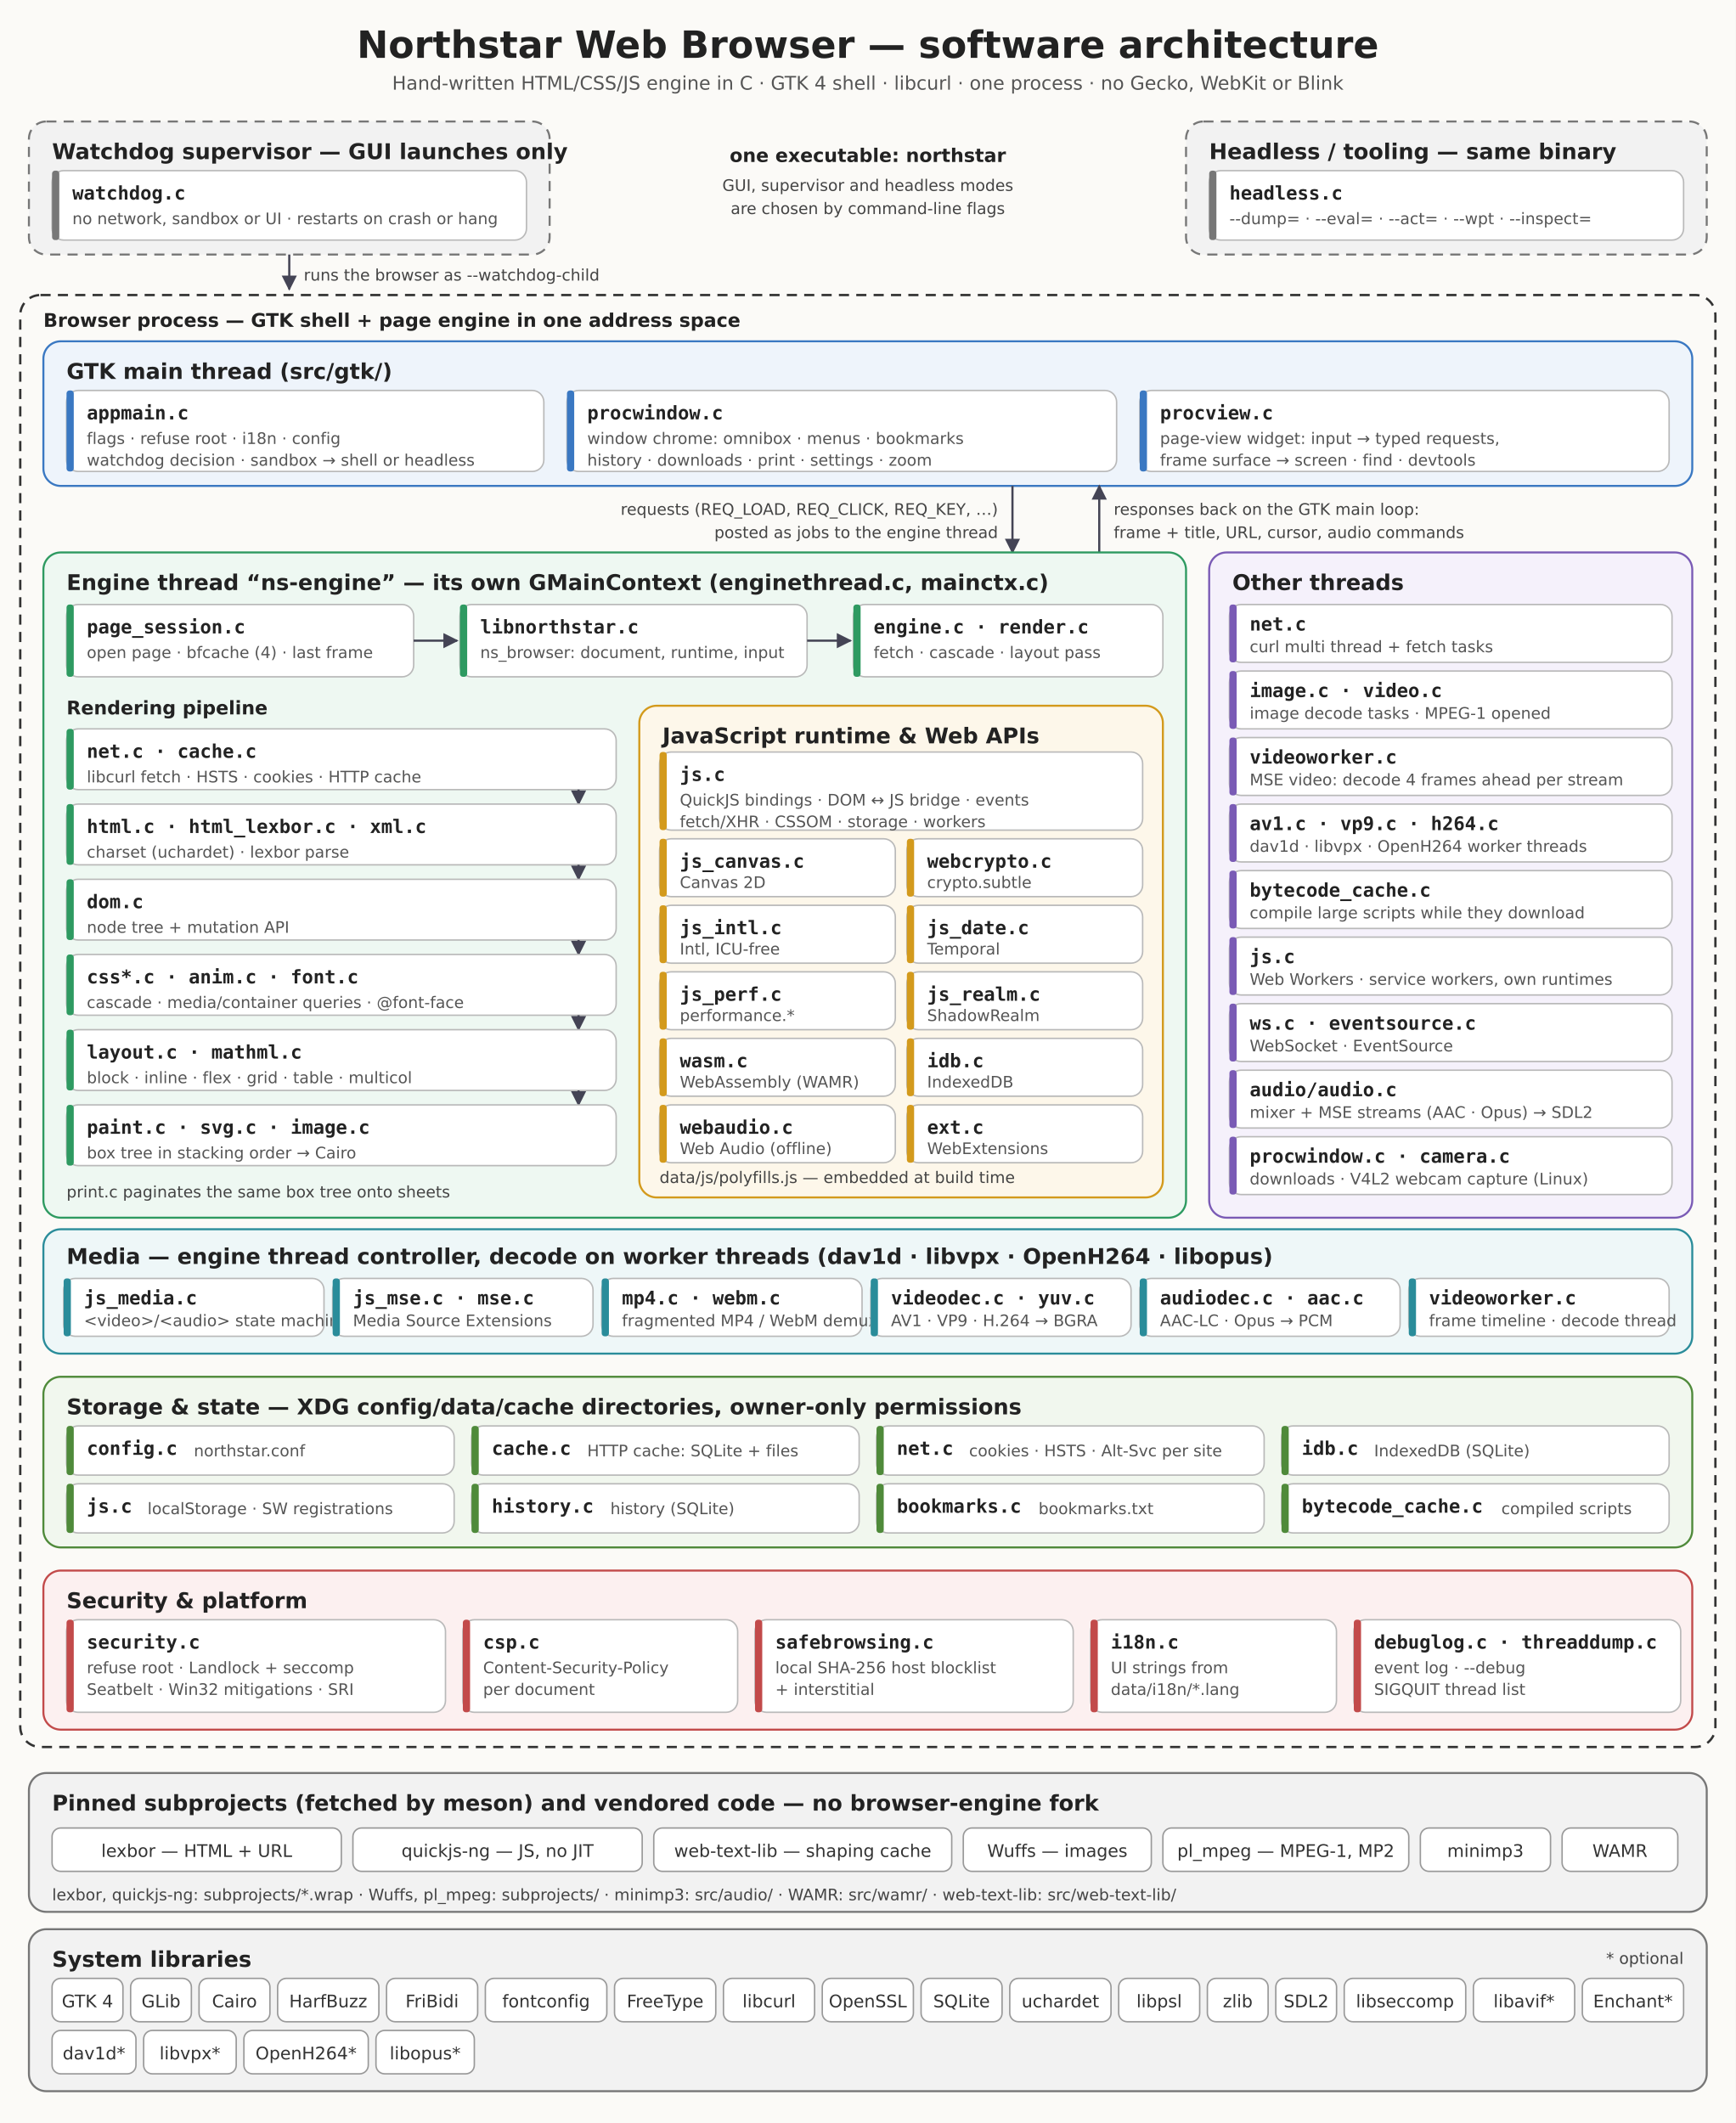
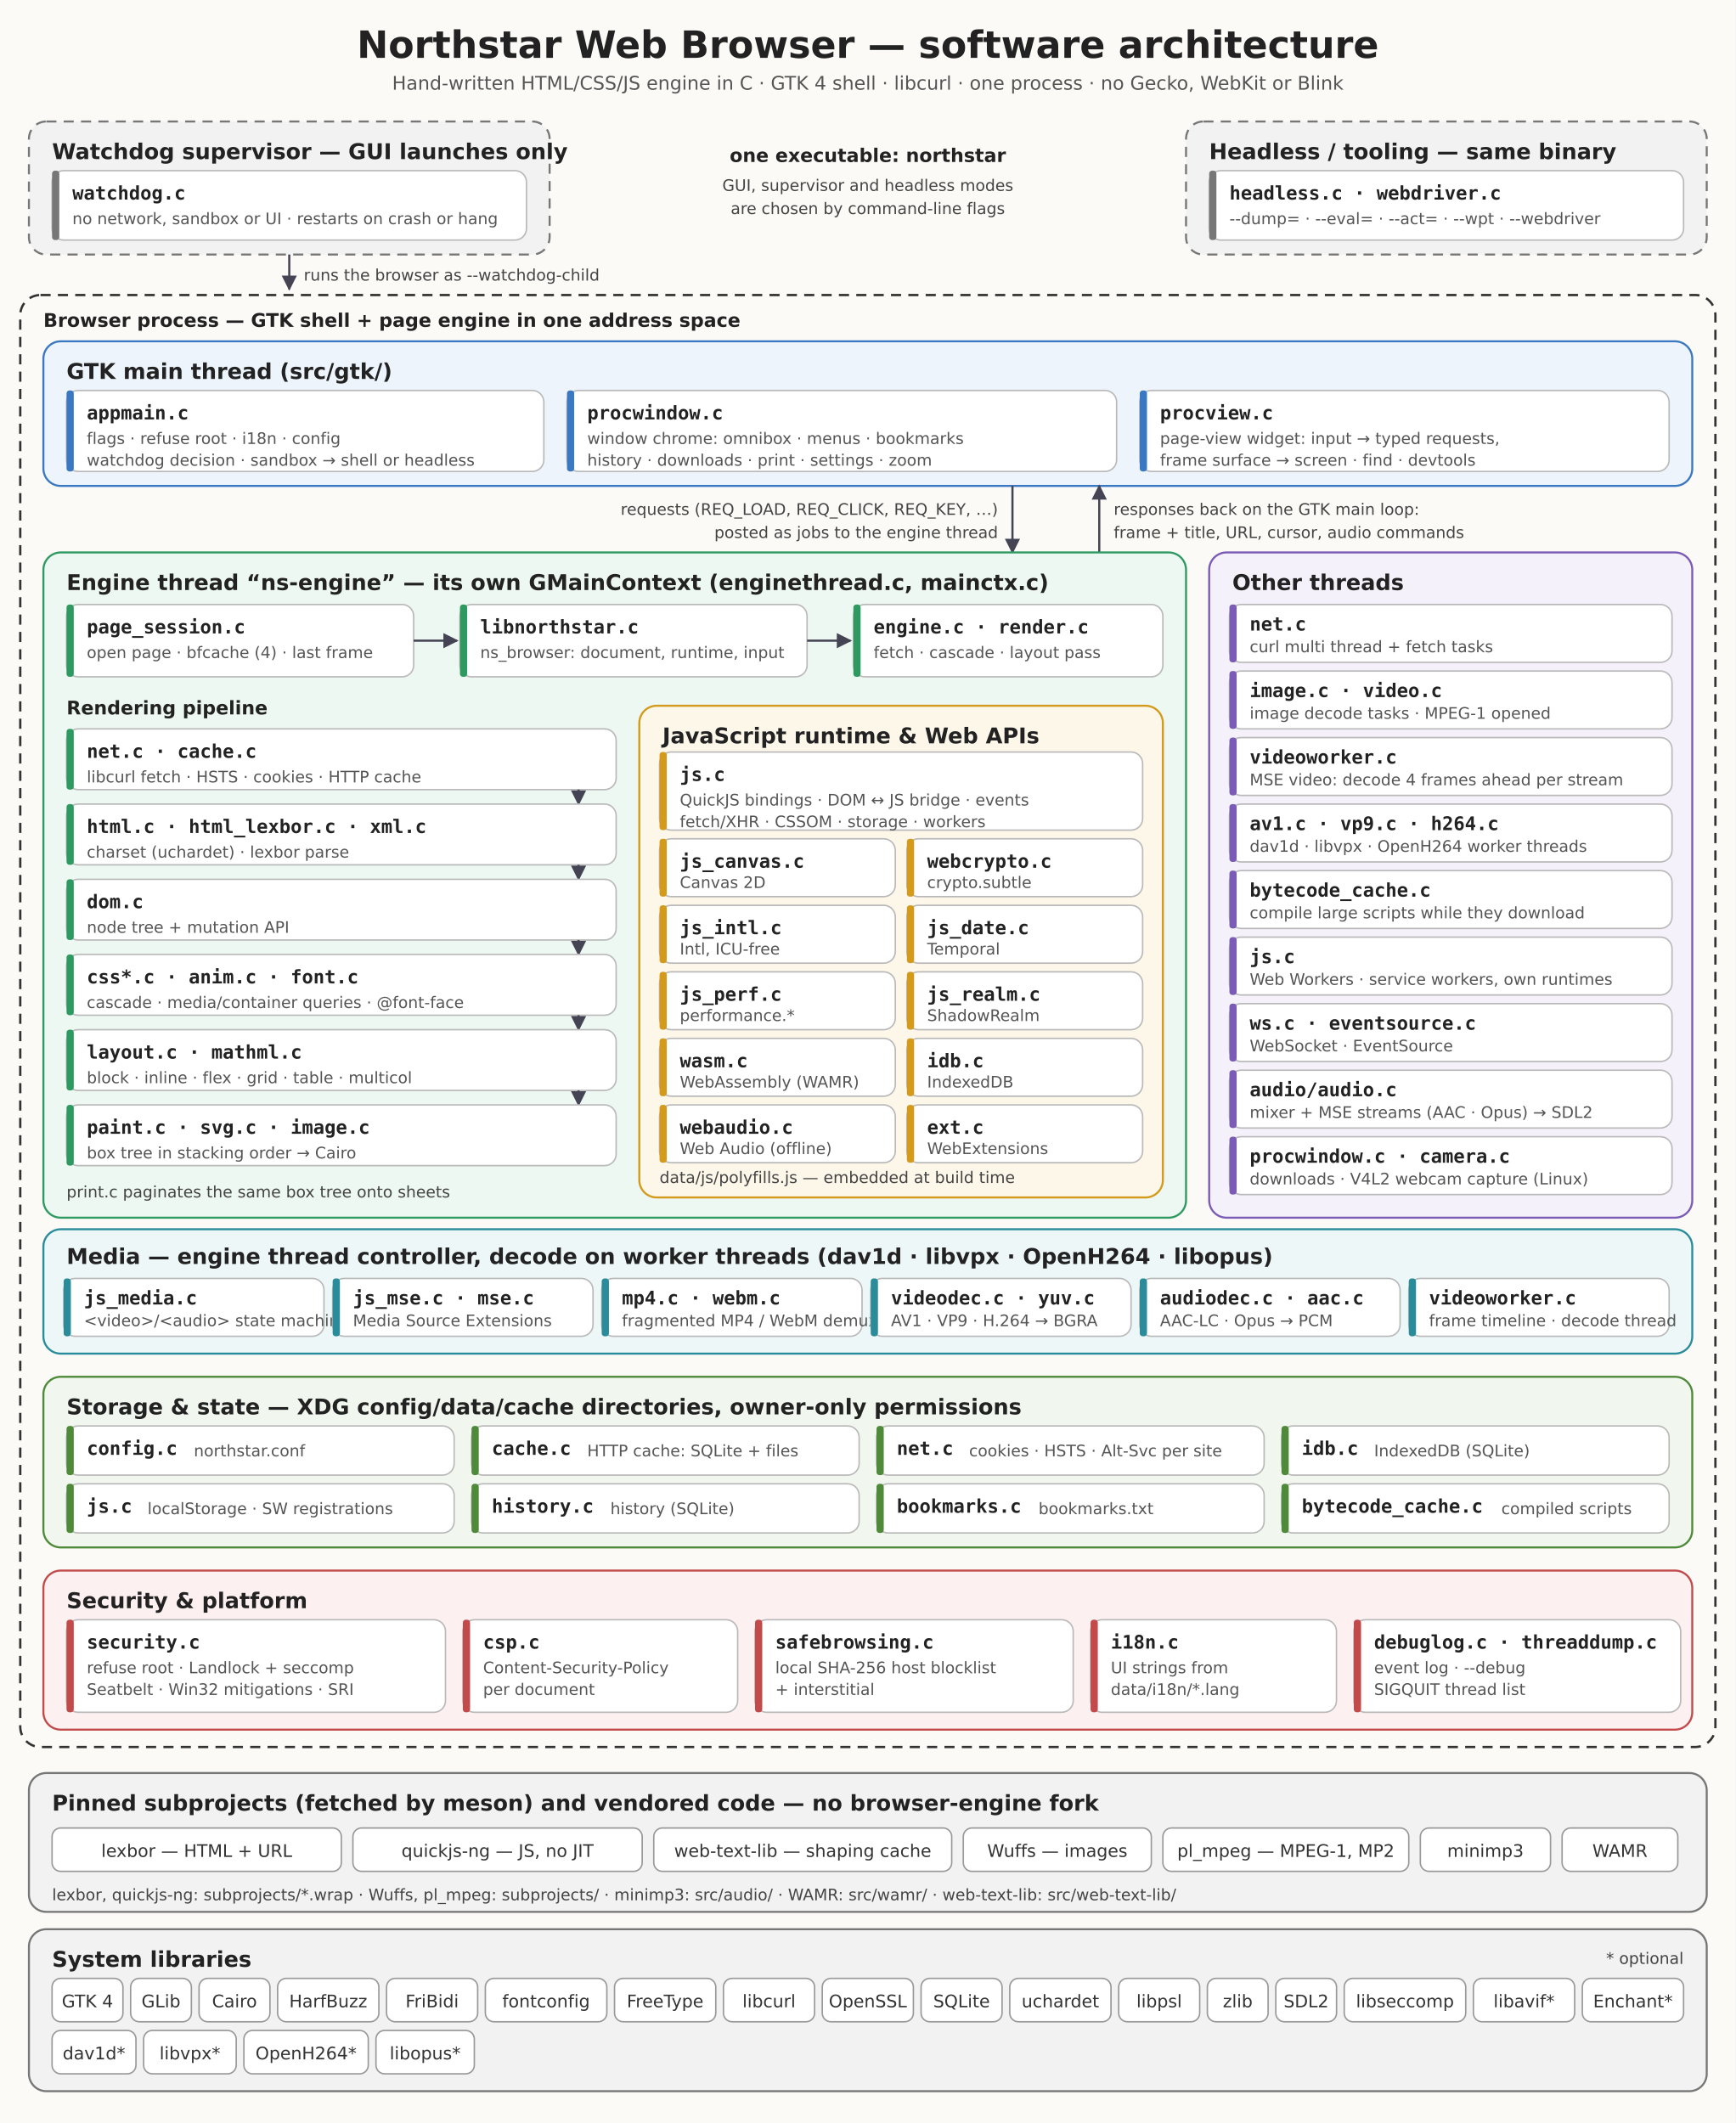
<svg xmlns="http://www.w3.org/2000/svg" viewBox="0 0 1200 1468" width="1200" height="1468" font-family="DejaVu Sans, Verdana, sans-serif">
  <defs>
    <marker id="ah" viewBox="0 0 10 10" refX="9" refY="5" markerWidth="7" markerHeight="7" orient="auto-start-reverse">
      <path d="M0,0 L10,5 L0,10 z" fill="#445" />
    </marker>
    <style>
.bg{fill:#fbfaf7}
.proc{fill:none;stroke:#333;stroke-width:1.6}
.dash{stroke-dasharray:7 5}
.g-shell{fill:#eef4fb;stroke:#3a78c2;stroke-width:1.4}
.g-engine{fill:#eef8f2;stroke:#2e9a61;stroke-width:1.4}
.g-js{fill:#fdf7ea;stroke:#d39a1c;stroke-width:1.4}
.g-thr{fill:#f5f1fb;stroke:#7a5bb5;stroke-width:1.4}
.g-store{fill:#f1f7ee;stroke:#4f8a3a;stroke-width:1.4}
.g-sec{fill:#fcf0f0;stroke:#c24a4a;stroke-width:1.4}
.g-ext{fill:#f2f2f2;stroke:#777;stroke-width:1.4}
.g-media{fill:#eef7f8;stroke:#2a8c9a;stroke-width:1.4}
.mod{fill:#fff;stroke:#b9b9b9;stroke-width:1}
.bar{stroke:none}
.a-shell{fill:#3a78c2}.a-engine{fill:#2e9a61}.a-js{fill:#d39a1c}.a-thr{fill:#7a5bb5}.a-store{fill:#4f8a3a}.a-sec{fill:#c24a4a}.a-ext{fill:#777}.a-media{fill:#2a8c9a}
.chip{fill:#fff;stroke:#999;stroke-width:1}
.title{font-size:26px;font-weight:bold;fill:#222}
.sub{font-size:13px;fill:#555}
.gtitle{font-size:15px;font-weight:bold;fill:#222}
.ptitle{font-size:13px;font-weight:bold;fill:#222}
.file{font-family:"DejaVu Sans Mono",Menlo,Consolas,monospace;font-size:13px;font-weight:bold;fill:#222}
.desc{font-size:11px;fill:#555}
.chiptext{font-size:12px;fill:#333}
.lbl{font-size:11px;fill:#444}
.arr{stroke:#445;stroke-width:1.5;fill:none}
.arrd{stroke:#445;stroke-width:1.5;fill:none;stroke-dasharray:6 4}
</style>
  </defs>
  <rect class="bg" x="0" y="0" width="1200" height="1468" rx="0" />
  <text class="title" x="600.0" y="40" text-anchor="middle">Northstar Web Browser — software architecture</text>
  <text class="sub" x="600.0" y="62" text-anchor="middle">Hand-written HTML/CSS/JS engine in C · GTK 4 shell · libcurl · one process · no Gecko, WebKit or Blink</text>
  <rect class="g-ext dash" x="20" y="84" width="360" height="92" rx="12" />
  <text class="gtitle" x="36" y="110" text-anchor="start">Watchdog supervisor — GUI launches only</text>
  <rect class="mod" x="36" y="118" width="328" height="48" rx="8" />
  <rect class="bar a-ext" x="36" y="118" width="5" height="48" rx="2" />
  <text class="file" x="50" y="138" text-anchor="start">watchdog.c</text>
  <text class="desc" x="50" y="155" text-anchor="start">no network, sandbox or UI · restarts on crash or hang</text>
  <rect class="g-ext dash" x="820" y="84" width="360" height="92" rx="12" />
  <text class="gtitle" x="836" y="110" text-anchor="start">Headless / tooling — same binary</text>
  <rect class="mod" x="836" y="118" width="328" height="48" rx="8" />
  <rect class="bar a-ext" x="836" y="118" width="5" height="48" rx="2" />
-   <text class="file" x="850" y="138" text-anchor="start">headless.c</text>
-   <text class="desc" x="850" y="155" text-anchor="start">--dump= · --eval= · --act= · --wpt · --inspect=</text>
+   <text class="file" x="850" y="138" text-anchor="start">headless.c · webdriver.c</text>
+   <text class="desc" x="850" y="155" text-anchor="start">--dump= · --eval= · --act= · --wpt · --webdriver</text>
  <text class="ptitle" x="600" y="112" text-anchor="middle">one executable: northstar</text>
  <text class="lbl" x="600" y="132" text-anchor="middle">GUI, supervisor and headless modes</text>
  <text class="lbl" x="600" y="148" text-anchor="middle">are chosen by command-line flags</text>
  <line class="arr" x1="200" y1="176" x2="200" y2="200" marker-end="url(#ah)" />
  <text class="lbl" x="210" y="194" text-anchor="start">runs the browser as --watchdog-child</text>
  <rect class="proc dash" x="14" y="204" width="1172" height="1004" rx="14" />
  <text class="ptitle" x="30" y="226" text-anchor="start">Browser process — GTK shell + page engine in one address space</text>
  <rect class="g-shell" x="30" y="236" width="1140" height="100" rx="12" />
  <text class="gtitle" x="46" y="262" text-anchor="start">GTK main thread  (src/gtk/)</text>
  <rect class="mod" x="46" y="270" width="330" height="56" rx="8" />
  <rect class="bar a-shell" x="46" y="270" width="5" height="56" rx="2" />
  <text class="file" x="60" y="290" text-anchor="start">appmain.c</text>
  <text class="desc" x="60" y="307" text-anchor="start">flags · refuse root · i18n · config</text>
  <text class="desc" x="60" y="322" text-anchor="start">watchdog decision · sandbox → shell or headless</text>
  <rect class="mod" x="392" y="270" width="380" height="56" rx="8" />
  <rect class="bar a-shell" x="392" y="270" width="5" height="56" rx="2" />
  <text class="file" x="406" y="290" text-anchor="start">procwindow.c</text>
  <text class="desc" x="406" y="307" text-anchor="start">window chrome: omnibox · menus · bookmarks</text>
  <text class="desc" x="406" y="322" text-anchor="start">history · downloads · print · settings · zoom</text>
  <rect class="mod" x="788" y="270" width="366" height="56" rx="8" />
  <rect class="bar a-shell" x="788" y="270" width="5" height="56" rx="2" />
  <text class="file" x="802" y="290" text-anchor="start">procview.c</text>
  <text class="desc" x="802" y="307" text-anchor="start">page-view widget: input → typed requests,</text>
  <text class="desc" x="802" y="322" text-anchor="start">frame surface → screen · find · devtools</text>
  <line class="arr" x1="700" y1="336" x2="700" y2="382" marker-end="url(#ah)" />
  <line class="arr" x1="760" y1="382" x2="760" y2="336" marker-end="url(#ah)" />
  <text class="lbl" x="690" y="356" text-anchor="end">requests (REQ_LOAD, REQ_CLICK, REQ_KEY, …)</text>
  <text class="lbl" x="690" y="372" text-anchor="end">posted as jobs to the engine thread</text>
  <text class="lbl" x="770" y="356" text-anchor="start">responses back on the GTK main loop:</text>
  <text class="lbl" x="770" y="372" text-anchor="start">frame + title, URL, cursor, audio commands</text>
  <rect class="g-engine" x="30" y="382" width="790" height="460" rx="12" />
  <text class="gtitle" x="46" y="408" text-anchor="start">Engine thread “ns-engine” — its own GMainContext  (enginethread.c, mainctx.c)</text>
  <rect class="mod" x="46" y="418" width="240" height="50" rx="8" />
  <rect class="bar a-engine" x="46" y="418" width="5" height="50" rx="2" />
  <text class="file" x="60" y="438" text-anchor="start">page_session.c</text>
  <text class="desc" x="60" y="455" text-anchor="start">open page · bfcache (4) · last frame</text>
  <rect class="mod" x="318" y="418" width="240" height="50" rx="8" />
  <rect class="bar a-engine" x="318" y="418" width="5" height="50" rx="2" />
  <text class="file" x="332" y="438" text-anchor="start">libnorthstar.c</text>
  <text class="desc" x="332" y="455" text-anchor="start">ns_browser: document, runtime, input</text>
  <rect class="mod" x="590" y="418" width="214" height="50" rx="8" />
  <rect class="bar a-engine" x="590" y="418" width="5" height="50" rx="2" />
  <text class="file" x="604" y="438" text-anchor="start">engine.c · render.c</text>
  <text class="desc" x="604" y="455" text-anchor="start">fetch · cascade · layout pass</text>
  <line class="arr" x1="286" y1="443" x2="316" y2="443" marker-end="url(#ah)" />
  <line class="arr" x1="558" y1="443" x2="588" y2="443" marker-end="url(#ah)" />
  <text class="ptitle" x="46" y="494" text-anchor="start">Rendering pipeline</text>
  <rect class="mod" x="46" y="504" width="380" height="42" rx="8" />
  <rect class="bar a-engine" x="46" y="504" width="5" height="42" rx="2" />
  <text class="file" x="60" y="524" text-anchor="start">net.c · cache.c</text>
  <text class="desc" x="60" y="541" text-anchor="start">libcurl fetch · HSTS · cookies · HTTP cache</text>
  <line class="arr" x1="400" y1="546" x2="400" y2="556" marker-end="url(#ah)" />
  <rect class="mod" x="46" y="556" width="380" height="42" rx="8" />
  <rect class="bar a-engine" x="46" y="556" width="5" height="42" rx="2" />
  <text class="file" x="60" y="576" text-anchor="start">html.c · html_lexbor.c · xml.c</text>
  <text class="desc" x="60" y="593" text-anchor="start">charset (uchardet) · lexbor parse</text>
  <line class="arr" x1="400" y1="598" x2="400" y2="608" marker-end="url(#ah)" />
  <rect class="mod" x="46" y="608" width="380" height="42" rx="8" />
  <rect class="bar a-engine" x="46" y="608" width="5" height="42" rx="2" />
  <text class="file" x="60" y="628" text-anchor="start">dom.c</text>
  <text class="desc" x="60" y="645" text-anchor="start">node tree + mutation API</text>
  <line class="arr" x1="400" y1="650" x2="400" y2="660" marker-end="url(#ah)" />
  <rect class="mod" x="46" y="660" width="380" height="42" rx="8" />
  <rect class="bar a-engine" x="46" y="660" width="5" height="42" rx="2" />
  <text class="file" x="60" y="680" text-anchor="start">css*.c · anim.c · font.c</text>
  <text class="desc" x="60" y="697" text-anchor="start">cascade · media/container queries · @font-face</text>
  <line class="arr" x1="400" y1="702" x2="400" y2="712" marker-end="url(#ah)" />
  <rect class="mod" x="46" y="712" width="380" height="42" rx="8" />
  <rect class="bar a-engine" x="46" y="712" width="5" height="42" rx="2" />
  <text class="file" x="60" y="732" text-anchor="start">layout.c · mathml.c</text>
  <text class="desc" x="60" y="749" text-anchor="start">block · inline · flex · grid · table · multicol</text>
  <line class="arr" x1="400" y1="754" x2="400" y2="764" marker-end="url(#ah)" />
  <rect class="mod" x="46" y="764" width="380" height="42" rx="8" />
  <rect class="bar a-engine" x="46" y="764" width="5" height="42" rx="2" />
  <text class="file" x="60" y="784" text-anchor="start">paint.c · svg.c · image.c</text>
  <text class="desc" x="60" y="801" text-anchor="start">box tree in stacking order → Cairo</text>
  <text class="lbl" x="46" y="828" text-anchor="start">print.c paginates the same box tree onto sheets</text>
  <rect class="g-js" x="442" y="488" width="362" height="340" rx="12" />
  <text class="gtitle" x="458" y="514" text-anchor="start">JavaScript runtime &amp; Web APIs</text>
  <rect class="mod" x="456" y="520" width="334" height="54" rx="8" />
  <rect class="bar a-js" x="456" y="520" width="5" height="54" rx="2" />
  <text class="file" x="470" y="540" text-anchor="start">js.c</text>
  <text class="desc" x="470" y="557" text-anchor="start">QuickJS bindings · DOM ↔ JS bridge · events</text>
  <text class="desc" x="470" y="572" text-anchor="start">fetch/XHR · CSSOM · storage · workers</text>
  <rect class="mod" x="456" y="580" width="163" height="40" rx="8" />
  <rect class="bar a-js" x="456" y="580" width="5" height="40" rx="2" />
  <text class="file" x="470" y="600" text-anchor="start">js_canvas.c</text>
  <text class="desc" x="470" y="617" text-anchor="start" />
  <text class="desc" x="470" y="614" text-anchor="start">Canvas 2D</text>
  <rect class="mod" x="627" y="580" width="163" height="40" rx="8" />
  <rect class="bar a-js" x="627" y="580" width="5" height="40" rx="2" />
  <text class="file" x="641" y="600" text-anchor="start">webcrypto.c</text>
  <text class="desc" x="641" y="617" text-anchor="start" />
  <text class="desc" x="641" y="614" text-anchor="start">crypto.subtle</text>
  <rect class="mod" x="456" y="626" width="163" height="40" rx="8" />
  <rect class="bar a-js" x="456" y="626" width="5" height="40" rx="2" />
  <text class="file" x="470" y="646" text-anchor="start">js_intl.c</text>
  <text class="desc" x="470" y="663" text-anchor="start" />
  <text class="desc" x="470" y="660" text-anchor="start">Intl, ICU-free</text>
  <rect class="mod" x="627" y="626" width="163" height="40" rx="8" />
  <rect class="bar a-js" x="627" y="626" width="5" height="40" rx="2" />
  <text class="file" x="641" y="646" text-anchor="start">js_date.c</text>
  <text class="desc" x="641" y="663" text-anchor="start" />
  <text class="desc" x="641" y="660" text-anchor="start">Temporal</text>
  <rect class="mod" x="456" y="672" width="163" height="40" rx="8" />
  <rect class="bar a-js" x="456" y="672" width="5" height="40" rx="2" />
  <text class="file" x="470" y="692" text-anchor="start">js_perf.c</text>
  <text class="desc" x="470" y="709" text-anchor="start" />
  <text class="desc" x="470" y="706" text-anchor="start">performance.*</text>
  <rect class="mod" x="627" y="672" width="163" height="40" rx="8" />
  <rect class="bar a-js" x="627" y="672" width="5" height="40" rx="2" />
  <text class="file" x="641" y="692" text-anchor="start">js_realm.c</text>
  <text class="desc" x="641" y="709" text-anchor="start" />
  <text class="desc" x="641" y="706" text-anchor="start">ShadowRealm</text>
  <rect class="mod" x="456" y="718" width="163" height="40" rx="8" />
  <rect class="bar a-js" x="456" y="718" width="5" height="40" rx="2" />
  <text class="file" x="470" y="738" text-anchor="start">wasm.c</text>
  <text class="desc" x="470" y="755" text-anchor="start" />
  <text class="desc" x="470" y="752" text-anchor="start">WebAssembly (WAMR)</text>
  <rect class="mod" x="627" y="718" width="163" height="40" rx="8" />
  <rect class="bar a-js" x="627" y="718" width="5" height="40" rx="2" />
  <text class="file" x="641" y="738" text-anchor="start">idb.c</text>
  <text class="desc" x="641" y="755" text-anchor="start" />
  <text class="desc" x="641" y="752" text-anchor="start">IndexedDB</text>
  <rect class="mod" x="456" y="764" width="163" height="40" rx="8" />
  <rect class="bar a-js" x="456" y="764" width="5" height="40" rx="2" />
  <text class="file" x="470" y="784" text-anchor="start">webaudio.c</text>
  <text class="desc" x="470" y="801" text-anchor="start" />
  <text class="desc" x="470" y="798" text-anchor="start">Web Audio (offline)</text>
  <rect class="mod" x="627" y="764" width="163" height="40" rx="8" />
  <rect class="bar a-js" x="627" y="764" width="5" height="40" rx="2" />
  <text class="file" x="641" y="784" text-anchor="start">ext.c</text>
  <text class="desc" x="641" y="801" text-anchor="start" />
  <text class="desc" x="641" y="798" text-anchor="start">WebExtensions</text>
  <text class="lbl" x="456" y="818" text-anchor="start">data/js/polyfills.js — embedded at build time</text>
  <rect class="g-thr" x="836" y="382" width="334" height="460" rx="12" />
  <text class="gtitle" x="852" y="408" text-anchor="start">Other threads</text>
  <rect class="mod" x="850" y="418" width="306" height="40" rx="8" />
  <rect class="bar a-thr" x="850" y="418" width="5" height="40" rx="2" />
  <text class="file" x="864" y="436" text-anchor="start">net.c</text>
  <text class="desc" x="864" y="451" text-anchor="start">curl multi thread + fetch tasks</text>
  <rect class="mod" x="850" y="464" width="306" height="40" rx="8" />
  <rect class="bar a-thr" x="850" y="464" width="5" height="40" rx="2" />
  <text class="file" x="864" y="482" text-anchor="start">image.c · video.c</text>
  <text class="desc" x="864" y="497" text-anchor="start">image decode tasks · MPEG-1 opened</text>
  <rect class="mod" x="850" y="510" width="306" height="40" rx="8" />
  <rect class="bar a-thr" x="850" y="510" width="5" height="40" rx="2" />
  <text class="file" x="864" y="528" text-anchor="start">videoworker.c</text>
  <text class="desc" x="864" y="543" text-anchor="start">MSE video: decode 4 frames ahead per stream</text>
  <rect class="mod" x="850" y="556" width="306" height="40" rx="8" />
  <rect class="bar a-thr" x="850" y="556" width="5" height="40" rx="2" />
  <text class="file" x="864" y="574" text-anchor="start">av1.c · vp9.c · h264.c</text>
  <text class="desc" x="864" y="589" text-anchor="start">dav1d · libvpx · OpenH264 worker threads</text>
  <rect class="mod" x="850" y="602" width="306" height="40" rx="8" />
  <rect class="bar a-thr" x="850" y="602" width="5" height="40" rx="2" />
  <text class="file" x="864" y="620" text-anchor="start">bytecode_cache.c</text>
  <text class="desc" x="864" y="635" text-anchor="start">compile large scripts while they download</text>
  <rect class="mod" x="850" y="648" width="306" height="40" rx="8" />
  <rect class="bar a-thr" x="850" y="648" width="5" height="40" rx="2" />
  <text class="file" x="864" y="666" text-anchor="start">js.c</text>
  <text class="desc" x="864" y="681" text-anchor="start">Web Workers · service workers, own runtimes</text>
  <rect class="mod" x="850" y="694" width="306" height="40" rx="8" />
  <rect class="bar a-thr" x="850" y="694" width="5" height="40" rx="2" />
  <text class="file" x="864" y="712" text-anchor="start">ws.c · eventsource.c</text>
  <text class="desc" x="864" y="727" text-anchor="start">WebSocket · EventSource</text>
  <rect class="mod" x="850" y="740" width="306" height="40" rx="8" />
  <rect class="bar a-thr" x="850" y="740" width="5" height="40" rx="2" />
  <text class="file" x="864" y="758" text-anchor="start">audio/audio.c</text>
  <text class="desc" x="864" y="773" text-anchor="start">mixer + MSE streams (AAC · Opus) → SDL2</text>
  <rect class="mod" x="850" y="786" width="306" height="40" rx="8" />
  <rect class="bar a-thr" x="850" y="786" width="5" height="40" rx="2" />
  <text class="file" x="864" y="804" text-anchor="start">procwindow.c · camera.c</text>
  <text class="desc" x="864" y="819" text-anchor="start">downloads · V4L2 webcam capture (Linux)</text>
  <rect class="g-media" x="30" y="850" width="1140" height="86" rx="12" />
  <text class="gtitle" x="46" y="874" text-anchor="start">Media — engine thread controller, decode on worker threads (dav1d · libvpx · OpenH264 · libopus)</text>
  <rect class="mod" x="44" y="884" width="180" height="40" rx="8" />
  <rect class="bar a-media" x="44" y="884" width="5" height="40" rx="2" />
  <text class="file" x="58" y="902" text-anchor="start">js_media.c</text>
  <text class="desc" x="58" y="917" text-anchor="start">&lt;video&gt;/&lt;audio&gt; state machine</text>
  <rect class="mod" x="230" y="884" width="180" height="40" rx="8" />
  <rect class="bar a-media" x="230" y="884" width="5" height="40" rx="2" />
  <text class="file" x="244" y="902" text-anchor="start">js_mse.c · mse.c</text>
  <text class="desc" x="244" y="917" text-anchor="start">Media Source Extensions</text>
  <rect class="mod" x="416" y="884" width="180" height="40" rx="8" />
  <rect class="bar a-media" x="416" y="884" width="5" height="40" rx="2" />
  <text class="file" x="430" y="902" text-anchor="start">mp4.c · webm.c</text>
  <text class="desc" x="430" y="917" text-anchor="start">fragmented MP4 / WebM demux</text>
  <rect class="mod" x="602" y="884" width="180" height="40" rx="8" />
  <rect class="bar a-media" x="602" y="884" width="5" height="40" rx="2" />
  <text class="file" x="616" y="902" text-anchor="start">videodec.c · yuv.c</text>
  <text class="desc" x="616" y="917" text-anchor="start">AV1 · VP9 · H.264 → BGRA</text>
  <rect class="mod" x="788" y="884" width="180" height="40" rx="8" />
  <rect class="bar a-media" x="788" y="884" width="5" height="40" rx="2" />
  <text class="file" x="802" y="902" text-anchor="start">audiodec.c · aac.c</text>
  <text class="desc" x="802" y="917" text-anchor="start">AAC-LC · Opus → PCM</text>
  <rect class="mod" x="974" y="884" width="180" height="40" rx="8" />
  <rect class="bar a-media" x="974" y="884" width="5" height="40" rx="2" />
  <text class="file" x="988" y="902" text-anchor="start">videoworker.c</text>
  <text class="desc" x="988" y="917" text-anchor="start">frame timeline · decode thread</text>
  <rect class="g-store" x="30" y="952" width="1140" height="118" rx="12" />
  <text class="gtitle" x="46" y="978" text-anchor="start">Storage &amp; state — XDG config/data/cache directories, owner-only permissions</text>
  <rect class="mod" x="46" y="986" width="268" height="34" rx="8" />
  <rect class="bar a-store" x="46" y="986" width="5" height="34" rx="2" />
  <text class="file" x="60" y="1006" text-anchor="start">config.c</text>
  <text class="desc" x="60" y="1023" text-anchor="start" />
  <text class="desc" x="134" y="1007" text-anchor="start">northstar.conf</text>
  <rect class="mod" x="326" y="986" width="268" height="34" rx="8" />
  <rect class="bar a-store" x="326" y="986" width="5" height="34" rx="2" />
  <text class="file" x="340" y="1006" text-anchor="start">cache.c</text>
  <text class="desc" x="340" y="1023" text-anchor="start" />
  <text class="desc" x="406" y="1007" text-anchor="start">HTTP cache: SQLite + files</text>
  <rect class="mod" x="606" y="986" width="268" height="34" rx="8" />
  <rect class="bar a-store" x="606" y="986" width="5" height="34" rx="2" />
  <text class="file" x="620" y="1006" text-anchor="start">net.c</text>
  <text class="desc" x="620" y="1023" text-anchor="start" />
  <text class="desc" x="670" y="1007" text-anchor="start">cookies · HSTS · Alt-Svc per site</text>
  <rect class="mod" x="886" y="986" width="268" height="34" rx="8" />
  <rect class="bar a-store" x="886" y="986" width="5" height="34" rx="2" />
  <text class="file" x="900" y="1006" text-anchor="start">idb.c</text>
  <text class="desc" x="900" y="1023" text-anchor="start" />
  <text class="desc" x="950" y="1007" text-anchor="start">IndexedDB (SQLite)</text>
  <rect class="mod" x="46" y="1026" width="268" height="34" rx="8" />
  <rect class="bar a-store" x="46" y="1026" width="5" height="34" rx="2" />
  <text class="file" x="60" y="1046" text-anchor="start">js.c</text>
  <text class="desc" x="60" y="1063" text-anchor="start" />
  <text class="desc" x="102" y="1047" text-anchor="start">localStorage · SW registrations</text>
  <rect class="mod" x="326" y="1026" width="268" height="34" rx="8" />
  <rect class="bar a-store" x="326" y="1026" width="5" height="34" rx="2" />
  <text class="file" x="340" y="1046" text-anchor="start">history.c</text>
  <text class="desc" x="340" y="1063" text-anchor="start" />
  <text class="desc" x="422" y="1047" text-anchor="start">history (SQLite)</text>
  <rect class="mod" x="606" y="1026" width="268" height="34" rx="8" />
  <rect class="bar a-store" x="606" y="1026" width="5" height="34" rx="2" />
  <text class="file" x="620" y="1046" text-anchor="start">bookmarks.c</text>
  <text class="desc" x="620" y="1063" text-anchor="start" />
  <text class="desc" x="718" y="1047" text-anchor="start">bookmarks.txt</text>
  <rect class="mod" x="886" y="1026" width="268" height="34" rx="8" />
  <rect class="bar a-store" x="886" y="1026" width="5" height="34" rx="2" />
  <text class="file" x="900" y="1046" text-anchor="start">bytecode_cache.c</text>
  <text class="desc" x="900" y="1063" text-anchor="start" />
  <text class="desc" x="1038" y="1047" text-anchor="start">compiled scripts</text>
  <rect class="g-sec" x="30" y="1086" width="1140" height="110" rx="12" />
  <text class="gtitle" x="46" y="1112" text-anchor="start">Security &amp; platform</text>
  <rect class="mod" x="46" y="1120" width="262" height="64" rx="8" />
  <rect class="bar a-sec" x="46" y="1120" width="5" height="64" rx="2" />
  <text class="file" x="60" y="1140" text-anchor="start">security.c</text>
  <text class="desc" x="60" y="1157" text-anchor="start">refuse root · Landlock + seccomp</text>
  <text class="desc" x="60" y="1172" text-anchor="start">Seatbelt · Win32 mitigations · SRI</text>
  <rect class="mod" x="320" y="1120" width="190" height="64" rx="8" />
  <rect class="bar a-sec" x="320" y="1120" width="5" height="64" rx="2" />
  <text class="file" x="334" y="1140" text-anchor="start">csp.c</text>
  <text class="desc" x="334" y="1157" text-anchor="start">Content-Security-Policy</text>
  <text class="desc" x="334" y="1172" text-anchor="start">per document</text>
  <rect class="mod" x="522" y="1120" width="220" height="64" rx="8" />
  <rect class="bar a-sec" x="522" y="1120" width="5" height="64" rx="2" />
  <text class="file" x="536" y="1140" text-anchor="start">safebrowsing.c</text>
  <text class="desc" x="536" y="1157" text-anchor="start">local SHA-256 host blocklist</text>
  <text class="desc" x="536" y="1172" text-anchor="start">+ interstitial</text>
  <rect class="mod" x="754" y="1120" width="170" height="64" rx="8" />
  <rect class="bar a-sec" x="754" y="1120" width="5" height="64" rx="2" />
  <text class="file" x="768" y="1140" text-anchor="start">i18n.c</text>
  <text class="desc" x="768" y="1157" text-anchor="start">UI strings from</text>
  <text class="desc" x="768" y="1172" text-anchor="start">data/i18n/*.lang</text>
  <rect class="mod" x="936" y="1120" width="226" height="64" rx="8" />
  <rect class="bar a-sec" x="936" y="1120" width="5" height="64" rx="2" />
  <text class="file" x="950" y="1140" text-anchor="start">debuglog.c · threaddump.c</text>
  <text class="desc" x="950" y="1157" text-anchor="start">event log · --debug</text>
  <text class="desc" x="950" y="1172" text-anchor="start">SIGQUIT thread list</text>
  <rect class="g-ext" x="20" y="1226" width="1160" height="96" rx="12" />
  <text class="gtitle" x="36" y="1252" text-anchor="start">Pinned subprojects (fetched by meson) and vendored code — no browser-engine fork</text>
  <rect class="chip" x="36" y="1264" width="200" height="30" rx="6" />
  <text class="chiptext" x="136.0" y="1284" text-anchor="middle">lexbor — HTML + URL</text>
  <rect class="chip" x="244" y="1264" width="200" height="30" rx="6" />
  <text class="chiptext" x="344.0" y="1284" text-anchor="middle">quickjs-ng — JS, no JIT</text>
  <rect class="chip" x="452" y="1264" width="206" height="30" rx="6" />
  <text class="chiptext" x="555.0" y="1284" text-anchor="middle">web-text-lib — shaping cache</text>
  <rect class="chip" x="666" y="1264" width="130" height="30" rx="6" />
  <text class="chiptext" x="731.0" y="1284" text-anchor="middle">Wuffs — images</text>
  <rect class="chip" x="804" y="1264" width="170" height="30" rx="6" />
  <text class="chiptext" x="889.0" y="1284" text-anchor="middle">pl_mpeg — MPEG-1, MP2</text>
  <rect class="chip" x="982" y="1264" width="90" height="30" rx="6" />
  <text class="chiptext" x="1027.0" y="1284" text-anchor="middle">minimp3</text>
  <rect class="chip" x="1080" y="1264" width="80" height="30" rx="6" />
  <text class="chiptext" x="1120.0" y="1284" text-anchor="middle">WAMR</text>
  <text class="lbl" x="36" y="1314" text-anchor="start">lexbor, quickjs-ng: subprojects/*.wrap · Wuffs, pl_mpeg: subprojects/ · minimp3: src/audio/ · WAMR: src/wamr/ · web-text-lib: src/web-text-lib/</text>
  <rect class="g-ext" x="20" y="1334" width="1160" height="112" rx="12" />
  <text class="gtitle" x="36" y="1360" text-anchor="start">System libraries</text>
  <rect class="chip" x="36" y="1368" width="49" height="30" rx="6" />
  <text class="chiptext" x="60.5" y="1388" text-anchor="middle">GTK 4</text>
  <rect class="chip" x="90.312" y="1368" width="42" height="30" rx="6" />
  <text class="chiptext" x="111.312" y="1388" text-anchor="middle">GLib</text>
  <rect class="chip" x="137.625" y="1368" width="49" height="30" rx="6" />
  <text class="chiptext" x="162.125" y="1388" text-anchor="middle">Cairo</text>
  <rect class="chip" x="191.938" y="1368" width="70" height="30" rx="6" />
  <text class="chiptext" x="226.938" y="1388" text-anchor="middle">HarfBuzz</text>
  <rect class="chip" x="267.25" y="1368" width="63" height="30" rx="6" />
  <text class="chiptext" x="298.75" y="1388" text-anchor="middle">FriBidi</text>
  <rect class="chip" x="335.562" y="1368" width="84" height="30" rx="6" />
  <text class="chiptext" x="377.562" y="1388" text-anchor="middle">fontconfig</text>
  <rect class="chip" x="424.875" y="1368" width="70" height="30" rx="6" />
  <text class="chiptext" x="459.875" y="1388" text-anchor="middle">FreeType</text>
  <rect class="chip" x="500.188" y="1368" width="63" height="30" rx="6" />
  <text class="chiptext" x="531.688" y="1388" text-anchor="middle">libcurl</text>
  <rect class="chip" x="568.5" y="1368" width="63" height="30" rx="6" />
  <text class="chiptext" x="600.0" y="1388" text-anchor="middle">OpenSSL</text>
  <rect class="chip" x="636.812" y="1368" width="56" height="30" rx="6" />
  <text class="chiptext" x="664.812" y="1388" text-anchor="middle">SQLite</text>
  <rect class="chip" x="698.125" y="1368" width="70" height="30" rx="6" />
  <text class="chiptext" x="733.125" y="1388" text-anchor="middle">uchardet</text>
  <rect class="chip" x="773.438" y="1368" width="56" height="30" rx="6" />
  <text class="chiptext" x="801.438" y="1388" text-anchor="middle">libpsl</text>
  <rect class="chip" x="834.75" y="1368" width="42" height="30" rx="6" />
  <text class="chiptext" x="855.75" y="1388" text-anchor="middle">zlib</text>
  <rect class="chip" x="882.062" y="1368" width="42" height="30" rx="6" />
  <text class="chiptext" x="903.062" y="1388" text-anchor="middle">SDL2</text>
  <rect class="chip" x="929.375" y="1368" width="84" height="30" rx="6" />
  <text class="chiptext" x="971.375" y="1388" text-anchor="middle">libseccomp</text>
  <rect class="chip" x="1018.688" y="1368" width="70" height="30" rx="6" />
  <text class="chiptext" x="1053.688" y="1388" text-anchor="middle">libavif*</text>
  <rect class="chip" x="1094.0" y="1368" width="70" height="30" rx="6" />
  <text class="chiptext" x="1129.0" y="1388" text-anchor="middle">Enchant*</text>
  <text class="lbl" x="1164" y="1358" text-anchor="end">* optional</text>
  <rect class="chip" x="36" y="1404" width="58" height="30" rx="6" />
  <text class="chiptext" x="65" y="1424" text-anchor="middle">dav1d*</text>
  <rect class="chip" x="99.312" y="1404" width="64" height="30" rx="6" />
  <text class="chiptext" x="131.312" y="1424" text-anchor="middle">libvpx*</text>
  <rect class="chip" x="168.625" y="1404" width="86" height="30" rx="6" />
  <text class="chiptext" x="211.625" y="1424" text-anchor="middle">OpenH264*</text>
  <rect class="chip" x="259.938" y="1404" width="68" height="30" rx="6" />
  <text class="chiptext" x="293.938" y="1424" text-anchor="middle">libopus*</text>
</svg>
